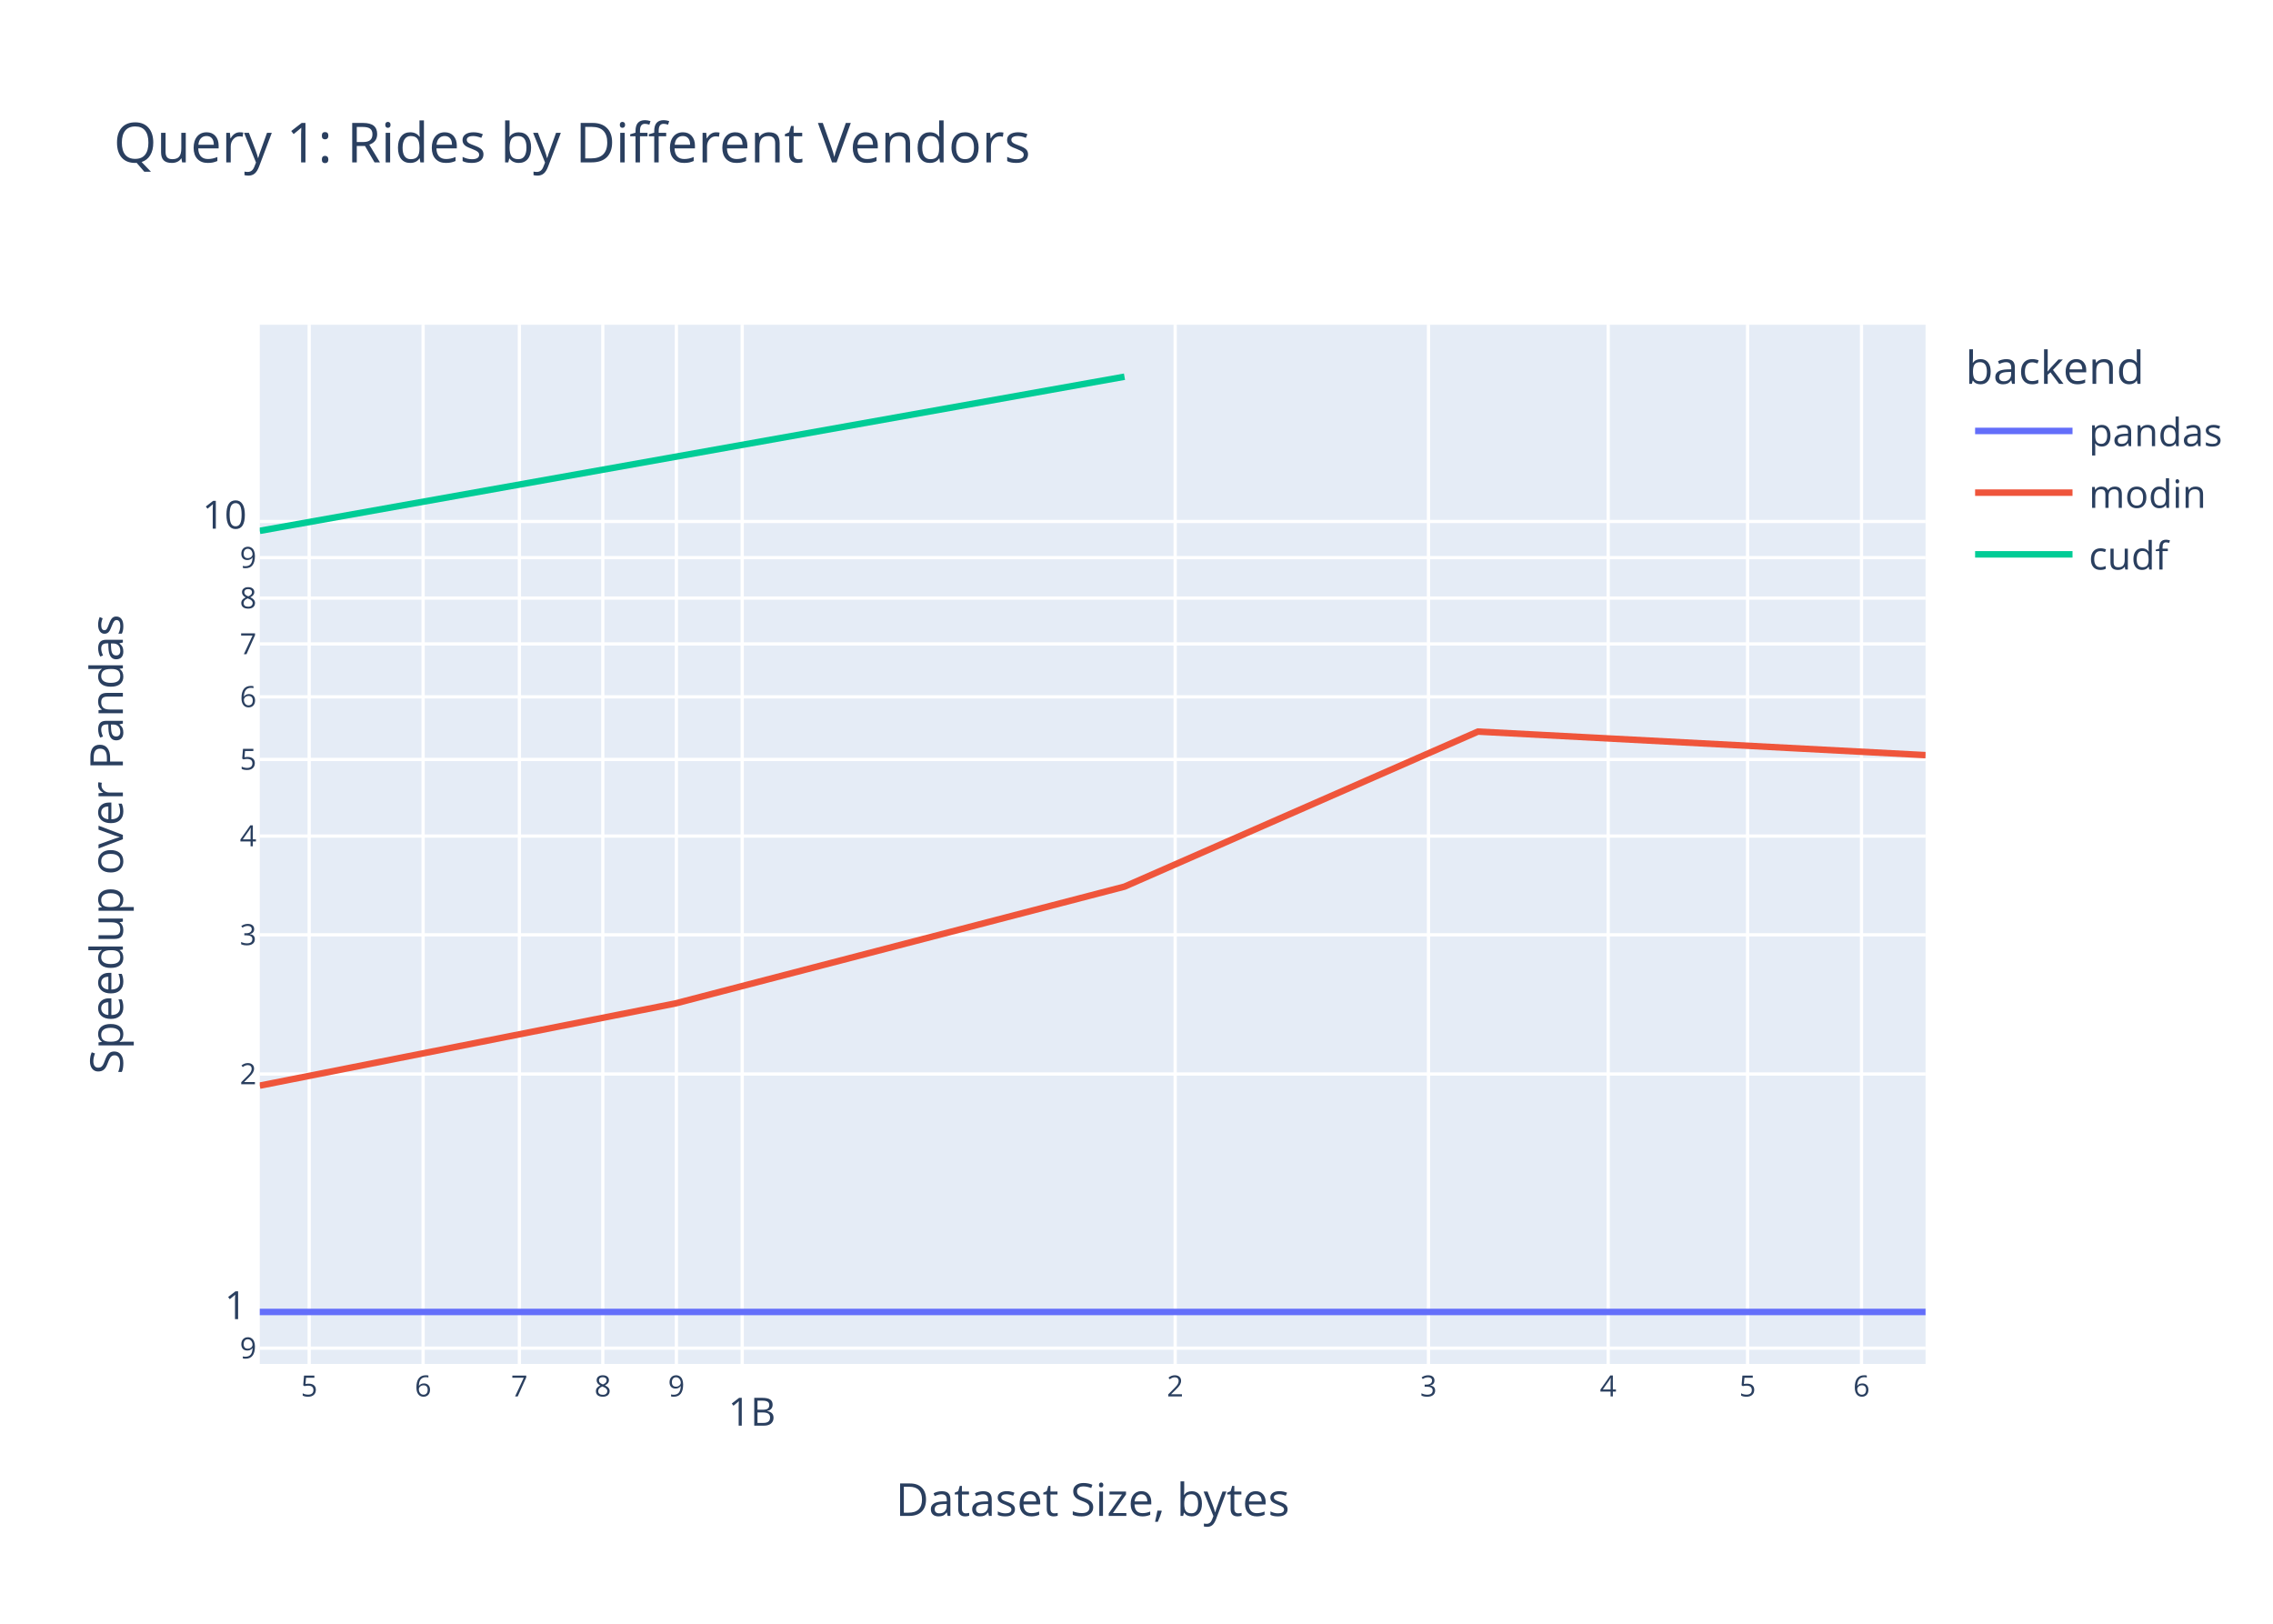
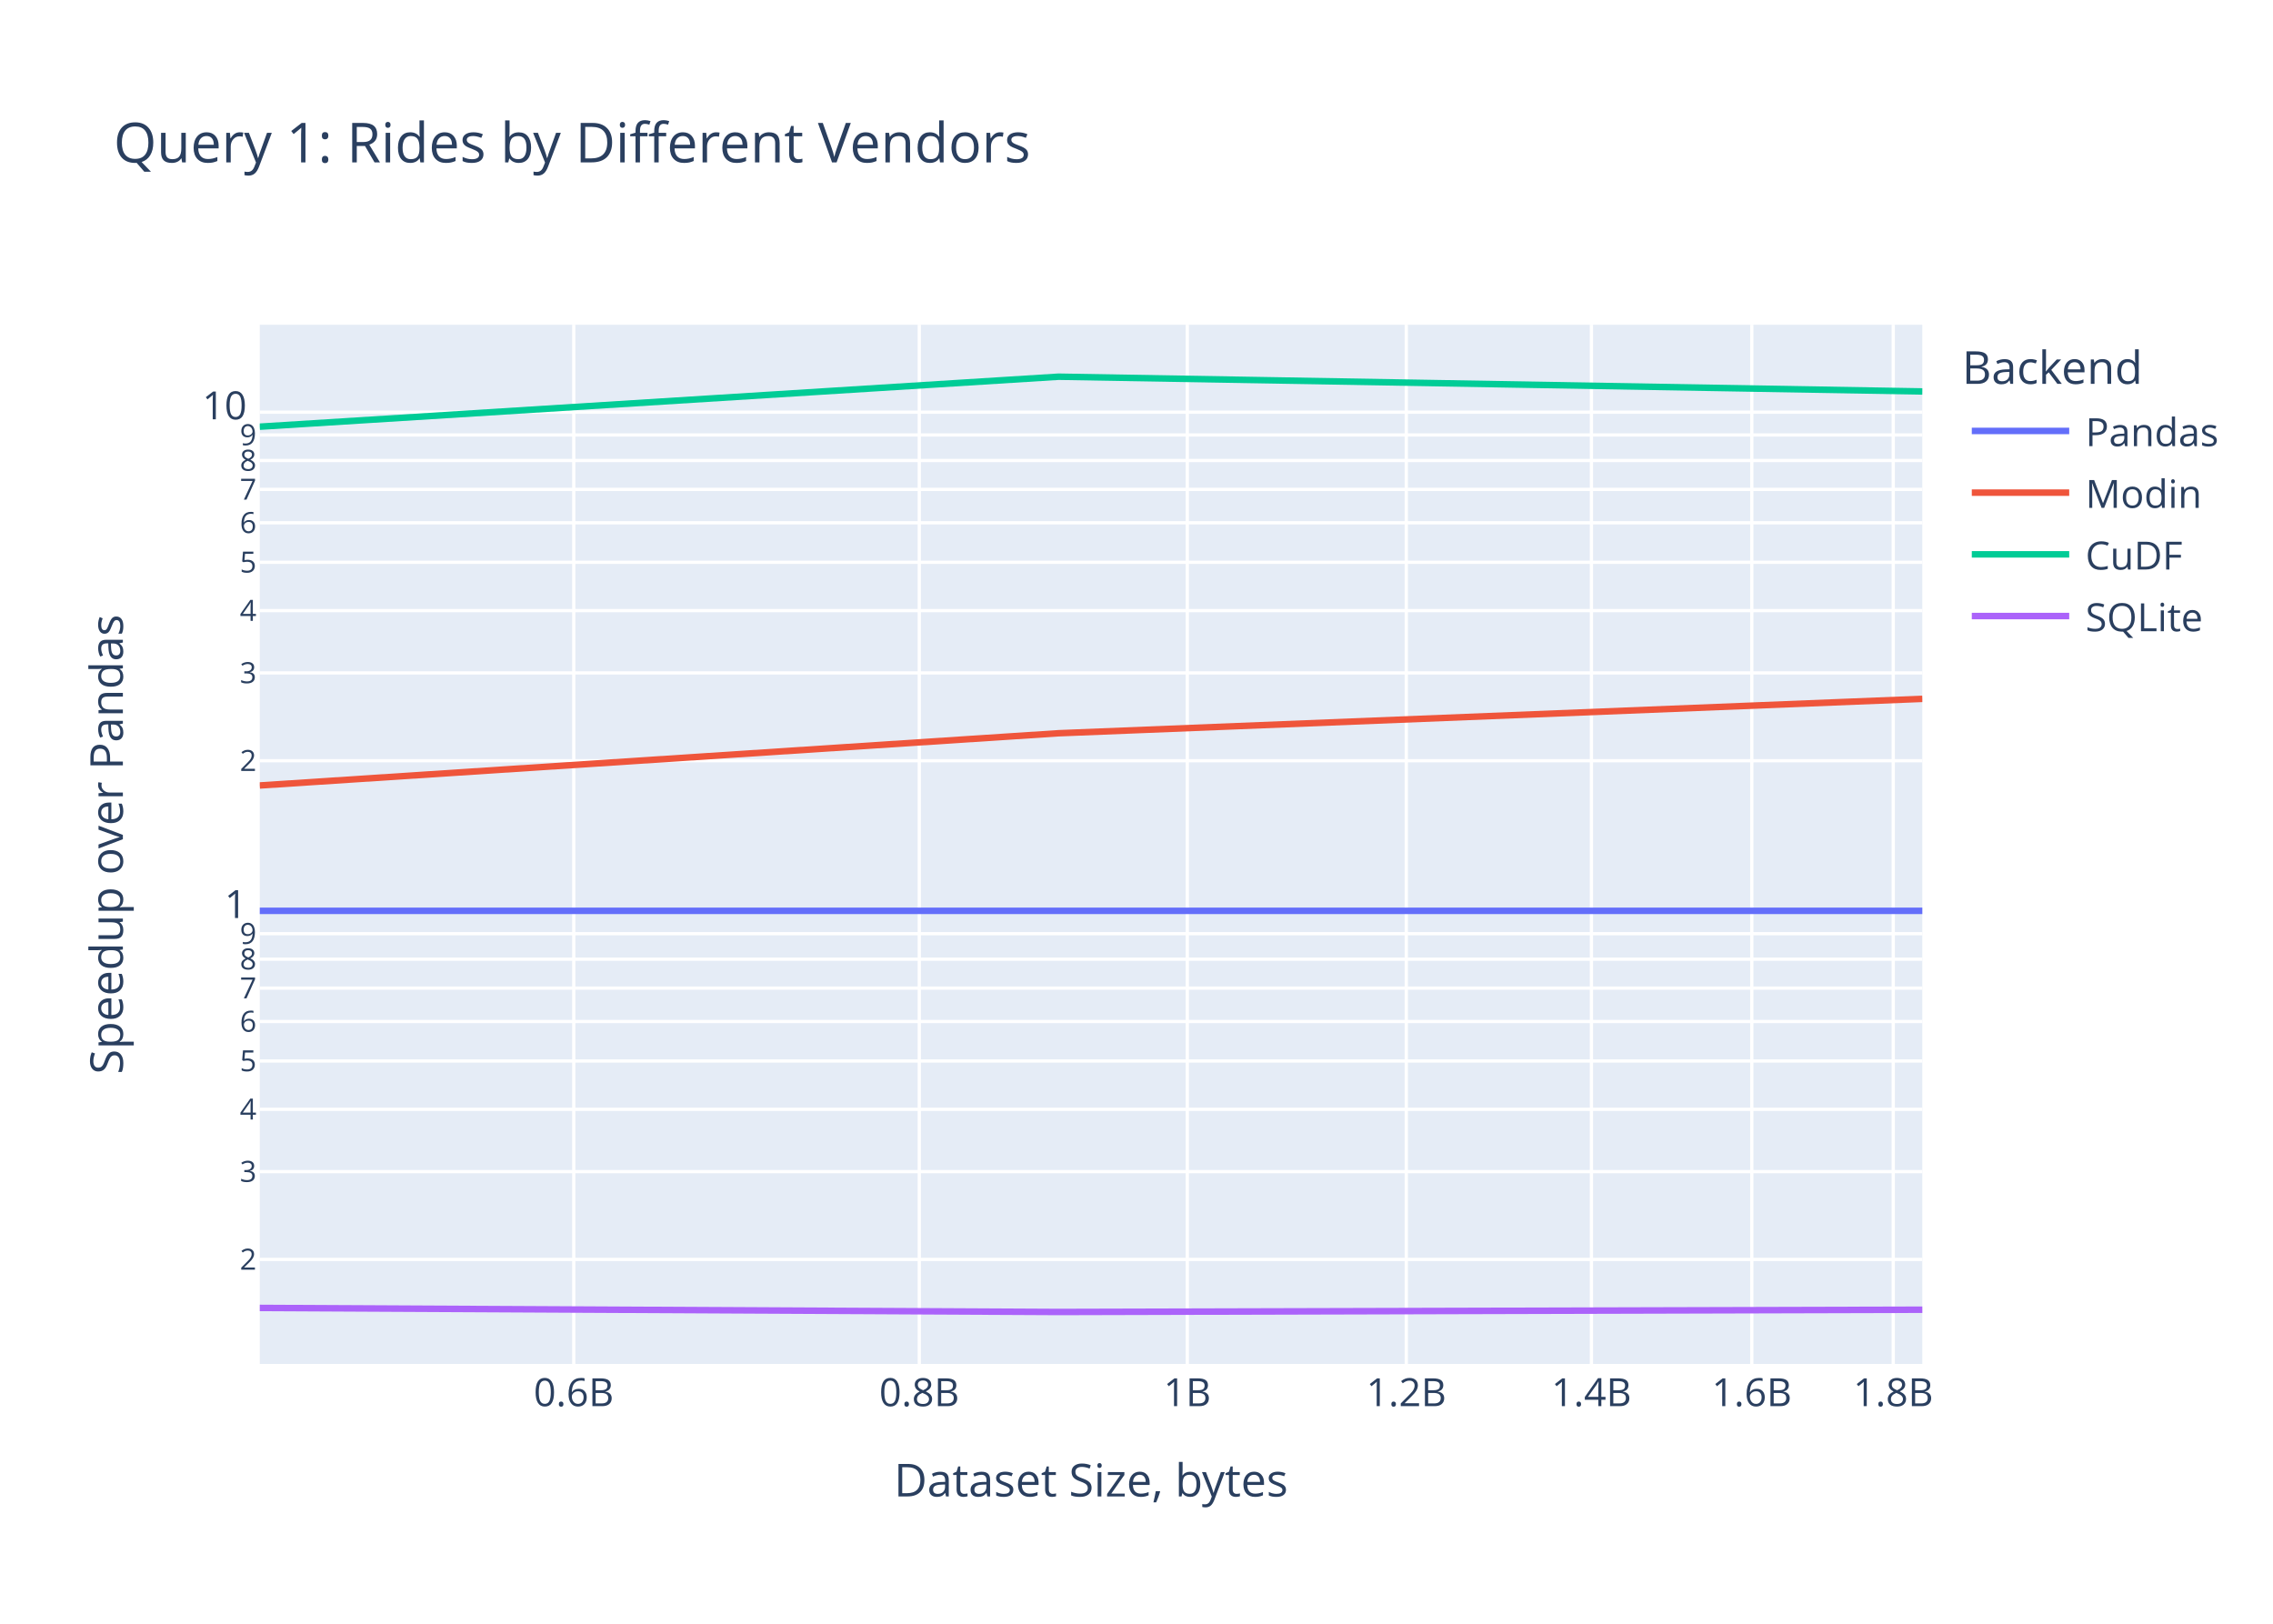
<svg xmlns="http://www.w3.org/2000/svg" class="main-svg" width="700" height="500" style="" viewBox="0 0 700 500">
  <rect x="0" y="0" width="700" height="500" style="fill: rgb(255, 255, 255); fill-opacity: 1;" />
-   <defs id="defs-dd3e89">
+   <defs id="defs-992163">
    <g class="clips">
-       <clipPath id="clipdd3e89xyplot" class="plotclip">
-         <rect width="513" height="320" />
-       </clipPath>
-       <clipPath class="axesclip" id="clipdd3e89x">
-         <rect x="80" y="0" width="513" height="500" />
-       </clipPath>
-       <clipPath class="axesclip" id="clipdd3e89y">
+       <clipPath id="clip992163xyplot" class="plotclip">
+         <rect width="512" height="320" />
+       </clipPath>
+       <clipPath class="axesclip" id="clip992163x">
+         <rect x="80" y="0" width="512" height="500" />
+       </clipPath>
+       <clipPath class="axesclip" id="clip992163y">
        <rect x="0" y="100" width="700" height="320" />
      </clipPath>
-       <clipPath class="axesclip" id="clipdd3e89xy">
-         <rect x="80" y="100" width="513" height="320" />
+       <clipPath class="axesclip" id="clip992163xy">
+         <rect x="80" y="100" width="512" height="320" />
      </clipPath>
    </g>
    <g class="gradients" />
    <g class="patterns" />
  </defs>
  <g class="bglayer">
-     <rect class="bg" x="80" y="100" width="513" height="320" style="fill: rgb(229, 236, 246); fill-opacity: 1; stroke-width: 0;" />
+     <rect class="bg" x="80" y="100" width="512" height="320" style="fill: rgb(229, 236, 246); fill-opacity: 1; stroke-width: 0;" />
  </g>
  <g class="layer-below">
    <g class="imagelayer" />
    <g class="shapelayer" />
  </g>
  <g class="cartesianlayer">
    <g class="subplot xy">
      <g class="layer-subplot">
        <g class="shapelayer" />
        <g class="imagelayer" />
      </g>
      <g class="gridlayer">
        <g class="x">
-           <path class="xgrid crisp" transform="translate(95.22,0)" d="M0,100v320" style="stroke: rgb(255, 255, 255); stroke-opacity: 1; stroke-width: 1px;" />
-           <path class="xgrid crisp" transform="translate(130.3,0)" d="M0,100v320" style="stroke: rgb(255, 255, 255); stroke-opacity: 1; stroke-width: 1px;" />
-           <path class="xgrid crisp" transform="translate(159.95,0)" d="M0,100v320" style="stroke: rgb(255, 255, 255); stroke-opacity: 1; stroke-width: 1px;" />
-           <path class="xgrid crisp" transform="translate(185.64,0)" d="M0,100v320" style="stroke: rgb(255, 255, 255); stroke-opacity: 1; stroke-width: 1px;" />
-           <path class="xgrid crisp" transform="translate(208.3,0)" d="M0,100v320" style="stroke: rgb(255, 255, 255); stroke-opacity: 1; stroke-width: 1px;" />
-           <path class="xgrid crisp" transform="translate(228.57,0)" d="M0,100v320" style="stroke: rgb(255, 255, 255); stroke-opacity: 1; stroke-width: 1px;" />
-           <path class="xgrid crisp" transform="translate(361.91,0)" d="M0,100v320" style="stroke: rgb(255, 255, 255); stroke-opacity: 1; stroke-width: 1px;" />
-           <path class="xgrid crisp" transform="translate(439.92,0)" d="M0,100v320" style="stroke: rgb(255, 255, 255); stroke-opacity: 1; stroke-width: 1px;" />
-           <path class="xgrid crisp" transform="translate(495.26,0)" d="M0,100v320" style="stroke: rgb(255, 255, 255); stroke-opacity: 1; stroke-width: 1px;" />
-           <path class="xgrid crisp" transform="translate(538.19,0)" d="M0,100v320" style="stroke: rgb(255, 255, 255); stroke-opacity: 1; stroke-width: 1px;" />
-           <path class="xgrid crisp" transform="translate(573.27,0)" d="M0,100v320" style="stroke: rgb(255, 255, 255); stroke-opacity: 1; stroke-width: 1px;" />
+           <path class="xgrid crisp" transform="translate(176.7,0)" d="M0,100v320" style="stroke: rgb(255, 255, 255); stroke-opacity: 1; stroke-width: 1px;" />
+           <path class="xgrid crisp" transform="translate(283.11,0)" d="M0,100v320" style="stroke: rgb(255, 255, 255); stroke-opacity: 1; stroke-width: 1px;" />
+           <path class="xgrid crisp" transform="translate(365.64,0)" d="M0,100v320" style="stroke: rgb(255, 255, 255); stroke-opacity: 1; stroke-width: 1px;" />
+           <path class="xgrid crisp" transform="translate(433.08,0)" d="M0,100v320" style="stroke: rgb(255, 255, 255); stroke-opacity: 1; stroke-width: 1px;" />
+           <path class="xgrid crisp" transform="translate(490.1,0)" d="M0,100v320" style="stroke: rgb(255, 255, 255); stroke-opacity: 1; stroke-width: 1px;" />
+           <path class="xgrid crisp" transform="translate(539.49,0)" d="M0,100v320" style="stroke: rgb(255, 255, 255); stroke-opacity: 1; stroke-width: 1px;" />
+           <path class="xgrid crisp" transform="translate(583.05,0)" d="M0,100v320" style="stroke: rgb(255, 255, 255); stroke-opacity: 1; stroke-width: 1px;" />
        </g>
        <g class="y">
-           <path class="ygrid crisp" transform="translate(0,415.14)" d="M80,0h513" style="stroke: rgb(255, 255, 255); stroke-opacity: 1; stroke-width: 1px;" />
-           <path class="ygrid crisp" transform="translate(0,404)" d="M80,0h513" style="stroke: rgb(255, 255, 255); stroke-opacity: 1; stroke-width: 1px;" />
-           <path class="ygrid crisp" transform="translate(0,330.72)" d="M80,0h513" style="stroke: rgb(255, 255, 255); stroke-opacity: 1; stroke-width: 1px;" />
-           <path class="ygrid crisp" transform="translate(0,287.86)" d="M80,0h513" style="stroke: rgb(255, 255, 255); stroke-opacity: 1; stroke-width: 1px;" />
-           <path class="ygrid crisp" transform="translate(0,257.45)" d="M80,0h513" style="stroke: rgb(255, 255, 255); stroke-opacity: 1; stroke-width: 1px;" />
-           <path class="ygrid crisp" transform="translate(0,233.86)" d="M80,0h513" style="stroke: rgb(255, 255, 255); stroke-opacity: 1; stroke-width: 1px;" />
-           <path class="ygrid crisp" transform="translate(0,214.58)" d="M80,0h513" style="stroke: rgb(255, 255, 255); stroke-opacity: 1; stroke-width: 1px;" />
-           <path class="ygrid crisp" transform="translate(0,198.29)" d="M80,0h513" style="stroke: rgb(255, 255, 255); stroke-opacity: 1; stroke-width: 1px;" />
-           <path class="ygrid crisp" transform="translate(0,184.17)" d="M80,0h513" style="stroke: rgb(255, 255, 255); stroke-opacity: 1; stroke-width: 1px;" />
-           <path class="ygrid crisp" transform="translate(0,171.72)" d="M80,0h513" style="stroke: rgb(255, 255, 255); stroke-opacity: 1; stroke-width: 1px;" />
-           <path class="ygrid crisp" transform="translate(0,160.58)" d="M80,0h513" style="stroke: rgb(255, 255, 255); stroke-opacity: 1; stroke-width: 1px;" />
+           <path class="ygrid crisp" transform="translate(0,387.82)" d="M80,0h512" style="stroke: rgb(255, 255, 255); stroke-opacity: 1; stroke-width: 1px;" />
+           <path class="ygrid crisp" transform="translate(0,360.77)" d="M80,0h512" style="stroke: rgb(255, 255, 255); stroke-opacity: 1; stroke-width: 1px;" />
+           <path class="ygrid crisp" transform="translate(0,341.59)" d="M80,0h512" style="stroke: rgb(255, 255, 255); stroke-opacity: 1; stroke-width: 1px;" />
+           <path class="ygrid crisp" transform="translate(0,326.71)" d="M80,0h512" style="stroke: rgb(255, 255, 255); stroke-opacity: 1; stroke-width: 1px;" />
+           <path class="ygrid crisp" transform="translate(0,314.55)" d="M80,0h512" style="stroke: rgb(255, 255, 255); stroke-opacity: 1; stroke-width: 1px;" />
+           <path class="ygrid crisp" transform="translate(0,304.27)" d="M80,0h512" style="stroke: rgb(255, 255, 255); stroke-opacity: 1; stroke-width: 1px;" />
+           <path class="ygrid crisp" transform="translate(0,295.36)" d="M80,0h512" style="stroke: rgb(255, 255, 255); stroke-opacity: 1; stroke-width: 1px;" />
+           <path class="ygrid crisp" transform="translate(0,287.51)" d="M80,0h512" style="stroke: rgb(255, 255, 255); stroke-opacity: 1; stroke-width: 1px;" />
+           <path class="ygrid crisp" transform="translate(0,280.48)" d="M80,0h512" style="stroke: rgb(255, 255, 255); stroke-opacity: 1; stroke-width: 1px;" />
+           <path class="ygrid crisp" transform="translate(0,234.25)" d="M80,0h512" style="stroke: rgb(255, 255, 255); stroke-opacity: 1; stroke-width: 1px;" />
+           <path class="ygrid crisp" transform="translate(0,207.21)" d="M80,0h512" style="stroke: rgb(255, 255, 255); stroke-opacity: 1; stroke-width: 1px;" />
+           <path class="ygrid crisp" transform="translate(0,188.03)" d="M80,0h512" style="stroke: rgb(255, 255, 255); stroke-opacity: 1; stroke-width: 1px;" />
+           <path class="ygrid crisp" transform="translate(0,173.14)" d="M80,0h512" style="stroke: rgb(255, 255, 255); stroke-opacity: 1; stroke-width: 1px;" />
+           <path class="ygrid crisp" transform="translate(0,160.98)" d="M80,0h512" style="stroke: rgb(255, 255, 255); stroke-opacity: 1; stroke-width: 1px;" />
+           <path class="ygrid crisp" transform="translate(0,150.7)" d="M80,0h512" style="stroke: rgb(255, 255, 255); stroke-opacity: 1; stroke-width: 1px;" />
+           <path class="ygrid crisp" transform="translate(0,141.8)" d="M80,0h512" style="stroke: rgb(255, 255, 255); stroke-opacity: 1; stroke-width: 1px;" />
+           <path class="ygrid crisp" transform="translate(0,133.94)" d="M80,0h512" style="stroke: rgb(255, 255, 255); stroke-opacity: 1; stroke-width: 1px;" />
+           <path class="ygrid crisp" transform="translate(0,126.92)" d="M80,0h512" style="stroke: rgb(255, 255, 255); stroke-opacity: 1; stroke-width: 1px;" />
        </g>
      </g>
      <g class="zerolinelayer" />
      <path class="xlines-below" />
      <path class="ylines-below" />
      <g class="overlines-below" />
      <g class="xaxislayer-below" />
      <g class="yaxislayer-below" />
      <g class="overaxes-below" />
-       <g class="plot" transform="translate(80,100)" clip-path="url(#clipdd3e89xyplot)">
+       <g class="plot" transform="translate(80,100)" clip-path="url(#clip992163xyplot)">
        <g class="scatterlayer mlayer">
-           <g class="trace scatter trace5f77fb" style="stroke-miterlimit: 2; opacity: 1;">
-             <g class="fills" />
-             <g class="errorbars" />
-             <g class="lines">
-               <path class="js-line" d="M0,304L513,304" style="vector-effect: non-scaling-stroke; fill: none; stroke: rgb(99, 110, 250); stroke-opacity: 1; stroke-width: 2px; opacity: 1;" />
-             </g>
-             <g class="points" />
-             <g class="text" />
-           </g>
-           <g class="trace scatter tracede70fc" style="stroke-miterlimit: 2; opacity: 1;">
-             <g class="fills" />
-             <g class="errorbars" />
-             <g class="lines">
-               <path class="js-line" d="M0,234.3L127.95,209L266.3,173.02L375.15,125.28L513,132.53" style="vector-effect: non-scaling-stroke; fill: none; stroke: rgb(239, 85, 59); stroke-opacity: 1; stroke-width: 2px; opacity: 1;" />
-             </g>
-             <g class="points" />
-             <g class="text" />
-           </g>
-           <g class="trace scatter tracea0151c" style="stroke-miterlimit: 2; opacity: 1;">
-             <g class="fills" />
-             <g class="errorbars" />
-             <g class="lines">
-               <path class="js-line" d="M0,63.46L266.3,16" style="vector-effect: non-scaling-stroke; fill: none; stroke: rgb(0, 204, 150); stroke-opacity: 1; stroke-width: 2px; opacity: 1;" />
+           <g class="trace scatter trace608ee2" style="stroke-miterlimit: 2; opacity: 1;">
+             <g class="fills" />
+             <g class="errorbars" />
+             <g class="lines">
+               <path class="js-line" d="M0,180.48L512,180.48" style="vector-effect: non-scaling-stroke; fill: none; stroke: rgb(99, 110, 250); stroke-opacity: 1; stroke-width: 2px; opacity: 1;" />
+             </g>
+             <g class="points" />
+             <g class="text" />
+           </g>
+           <g class="trace scatter traceed9325" style="stroke-miterlimit: 2; opacity: 1;">
+             <g class="fills" />
+             <g class="errorbars" />
+             <g class="lines">
+               <path class="js-line" d="M0,141.87L246,125.79L512,115.2" style="vector-effect: non-scaling-stroke; fill: none; stroke: rgb(239, 85, 59); stroke-opacity: 1; stroke-width: 2px; opacity: 1;" />
+             </g>
+             <g class="points" />
+             <g class="text" />
+           </g>
+           <g class="trace scatter tracebc8f93" style="stroke-miterlimit: 2; opacity: 1;">
+             <g class="fills" />
+             <g class="errorbars" />
+             <g class="lines">
+               <path class="js-line" d="M0,31.39L246,16L512,20.54" style="vector-effect: non-scaling-stroke; fill: none; stroke: rgb(0, 204, 150); stroke-opacity: 1; stroke-width: 2px; opacity: 1;" />
+             </g>
+             <g class="points" />
+             <g class="text" />
+           </g>
+           <g class="trace scatter trace7bfa7e" style="stroke-miterlimit: 2; opacity: 1;">
+             <g class="fills" />
+             <g class="errorbars" />
+             <g class="lines">
+               <path class="js-line" d="M0,302.75L246,304L512,303.3" style="vector-effect: non-scaling-stroke; fill: none; stroke: rgb(171, 99, 250); stroke-opacity: 1; stroke-width: 2px; opacity: 1;" />
            </g>
            <g class="points" />
            <g class="text" />
          </g>
        </g>
      </g>
      <g class="overplot" />
      <path class="xlines-above crisp" d="M0,0" style="fill: none;" />
      <path class="ylines-above crisp" d="M0,0" style="fill: none;" />
      <g class="overlines-above" />
      <g class="xaxislayer-above">
        <g class="xtick">
-           <text text-anchor="middle" x="0" y="430" transform="translate(95.22,0)" style="font-family: 'Open Sans', verdana, arial, sans-serif; font-size: 9px; fill: rgb(42, 63, 95); fill-opacity: 1; white-space: pre; opacity: 1;">5</text>
-         </g>
-         <g class="xtick">
-           <text text-anchor="middle" x="0" y="430" style="font-family: 'Open Sans', verdana, arial, sans-serif; font-size: 9px; fill: rgb(42, 63, 95); fill-opacity: 1; white-space: pre; opacity: 1;" transform="translate(130.3,0)">6</text>
-         </g>
-         <g class="xtick">
-           <text text-anchor="middle" x="0" y="430" style="font-family: 'Open Sans', verdana, arial, sans-serif; font-size: 9px; fill: rgb(42, 63, 95); fill-opacity: 1; white-space: pre; opacity: 1;" transform="translate(159.95,0)">7</text>
-         </g>
-         <g class="xtick">
-           <text text-anchor="middle" x="0" y="430" style="font-family: 'Open Sans', verdana, arial, sans-serif; font-size: 9px; fill: rgb(42, 63, 95); fill-opacity: 1; white-space: pre; opacity: 1;" transform="translate(185.64,0)">8</text>
-         </g>
-         <g class="xtick">
-           <text text-anchor="middle" x="0" y="430" style="font-family: 'Open Sans', verdana, arial, sans-serif; font-size: 9px; fill: rgb(42, 63, 95); fill-opacity: 1; white-space: pre; opacity: 1;" transform="translate(208.3,0)">9</text>
-         </g>
-         <g class="xtick">
-           <text text-anchor="middle" x="3" y="439" style="font-family: 'Open Sans', verdana, arial, sans-serif; font-size: 12px; fill: rgb(42, 63, 95); fill-opacity: 1; white-space: pre; opacity: 1;" transform="translate(228.57,0)">1B</text>
-         </g>
-         <g class="xtick">
-           <text text-anchor="middle" x="0" y="430" style="font-family: 'Open Sans', verdana, arial, sans-serif; font-size: 9px; fill: rgb(42, 63, 95); fill-opacity: 1; white-space: pre; opacity: 1;" transform="translate(361.91,0)">2</text>
-         </g>
-         <g class="xtick">
-           <text text-anchor="middle" x="0" y="430" style="font-family: 'Open Sans', verdana, arial, sans-serif; font-size: 9px; fill: rgb(42, 63, 95); fill-opacity: 1; white-space: pre; opacity: 1;" transform="translate(439.92,0)">3</text>
-         </g>
-         <g class="xtick">
-           <text text-anchor="middle" x="0" y="430" style="font-family: 'Open Sans', verdana, arial, sans-serif; font-size: 9px; fill: rgb(42, 63, 95); fill-opacity: 1; white-space: pre; opacity: 1;" transform="translate(495.26,0)">4</text>
-         </g>
-         <g class="xtick">
-           <text text-anchor="middle" x="0" y="430" style="font-family: 'Open Sans', verdana, arial, sans-serif; font-size: 9px; fill: rgb(42, 63, 95); fill-opacity: 1; white-space: pre; opacity: 1;" transform="translate(538.19,0)">5</text>
-         </g>
-         <g class="xtick">
-           <text text-anchor="middle" x="0" y="430" style="font-family: 'Open Sans', verdana, arial, sans-serif; font-size: 9px; fill: rgb(42, 63, 95); fill-opacity: 1; white-space: pre; opacity: 1;" transform="translate(573.27,0)">6</text>
+           <text text-anchor="middle" x="0" y="433" transform="translate(176.7,0)" style="font-family: 'Open Sans', verdana, arial, sans-serif; font-size: 12px; fill: rgb(42, 63, 95); fill-opacity: 1; white-space: pre; opacity: 1;">0.6B</text>
+         </g>
+         <g class="xtick">
+           <text text-anchor="middle" x="0" y="433" style="font-family: 'Open Sans', verdana, arial, sans-serif; font-size: 12px; fill: rgb(42, 63, 95); fill-opacity: 1; white-space: pre; opacity: 1;" transform="translate(283.11,0)">0.8B</text>
+         </g>
+         <g class="xtick">
+           <text text-anchor="middle" x="0" y="433" style="font-family: 'Open Sans', verdana, arial, sans-serif; font-size: 12px; fill: rgb(42, 63, 95); fill-opacity: 1; white-space: pre; opacity: 1;" transform="translate(365.64,0)">1B</text>
+         </g>
+         <g class="xtick">
+           <text text-anchor="middle" x="0" y="433" style="font-family: 'Open Sans', verdana, arial, sans-serif; font-size: 12px; fill: rgb(42, 63, 95); fill-opacity: 1; white-space: pre; opacity: 1;" transform="translate(433.08,0)">1.2B</text>
+         </g>
+         <g class="xtick">
+           <text text-anchor="middle" x="0" y="433" style="font-family: 'Open Sans', verdana, arial, sans-serif; font-size: 12px; fill: rgb(42, 63, 95); fill-opacity: 1; white-space: pre; opacity: 1;" transform="translate(490.1,0)">1.4B</text>
+         </g>
+         <g class="xtick">
+           <text text-anchor="middle" x="0" y="433" style="font-family: 'Open Sans', verdana, arial, sans-serif; font-size: 12px; fill: rgb(42, 63, 95); fill-opacity: 1; white-space: pre; opacity: 1;" transform="translate(539.49,0)">1.6B</text>
+         </g>
+         <g class="xtick">
+           <text text-anchor="middle" x="0" y="433" style="font-family: 'Open Sans', verdana, arial, sans-serif; font-size: 12px; fill: rgb(42, 63, 95); fill-opacity: 1; white-space: pre; opacity: 1;" transform="translate(583.05,0)">1.8B</text>
        </g>
      </g>
      <g class="yaxislayer-above">
        <g class="ytick">
-           <text text-anchor="end" x="79" y="3.15" transform="translate(0,415.14)" style="font-family: 'Open Sans', verdana, arial, sans-serif; font-size: 9px; fill: rgb(42, 63, 95); fill-opacity: 1; white-space: pre; opacity: 1;">9</text>
-         </g>
-         <g class="ytick">
-           <text text-anchor="end" x="76" y="2.2" style="font-family: 'Open Sans', verdana, arial, sans-serif; font-size: 12px; fill: rgb(42, 63, 95); fill-opacity: 1; white-space: pre; opacity: 1;" transform="translate(0,404)">1</text>
-         </g>
-         <g class="ytick">
-           <text text-anchor="end" x="79" y="3.15" style="font-family: 'Open Sans', verdana, arial, sans-serif; font-size: 9px; fill: rgb(42, 63, 95); fill-opacity: 1; white-space: pre; opacity: 1;" transform="translate(0,330.72)">2</text>
-         </g>
-         <g class="ytick">
-           <text text-anchor="end" x="79" y="3.15" style="font-family: 'Open Sans', verdana, arial, sans-serif; font-size: 9px; fill: rgb(42, 63, 95); fill-opacity: 1; white-space: pre; opacity: 1;" transform="translate(0,287.86)">3</text>
-         </g>
-         <g class="ytick">
-           <text text-anchor="end" x="79" y="3.15" style="font-family: 'Open Sans', verdana, arial, sans-serif; font-size: 9px; fill: rgb(42, 63, 95); fill-opacity: 1; white-space: pre; opacity: 1;" transform="translate(0,257.45)">4</text>
-         </g>
-         <g class="ytick">
-           <text text-anchor="end" x="79" y="3.15" style="font-family: 'Open Sans', verdana, arial, sans-serif; font-size: 9px; fill: rgb(42, 63, 95); fill-opacity: 1; white-space: pre; opacity: 1;" transform="translate(0,233.86)">5</text>
-         </g>
-         <g class="ytick">
-           <text text-anchor="end" x="79" y="3.15" style="font-family: 'Open Sans', verdana, arial, sans-serif; font-size: 9px; fill: rgb(42, 63, 95); fill-opacity: 1; white-space: pre; opacity: 1;" transform="translate(0,214.58)">6</text>
-         </g>
-         <g class="ytick">
-           <text text-anchor="end" x="79" y="3.15" style="font-family: 'Open Sans', verdana, arial, sans-serif; font-size: 9px; fill: rgb(42, 63, 95); fill-opacity: 1; white-space: pre; opacity: 1;" transform="translate(0,198.29)">7</text>
-         </g>
-         <g class="ytick">
-           <text text-anchor="end" x="79" y="3.15" style="font-family: 'Open Sans', verdana, arial, sans-serif; font-size: 9px; fill: rgb(42, 63, 95); fill-opacity: 1; white-space: pre; opacity: 1;" transform="translate(0,184.17)">8</text>
-         </g>
-         <g class="ytick">
-           <text text-anchor="end" x="79" y="3.15" style="font-family: 'Open Sans', verdana, arial, sans-serif; font-size: 9px; fill: rgb(42, 63, 95); fill-opacity: 1; white-space: pre; opacity: 1;" transform="translate(0,171.72)">9</text>
-         </g>
-         <g class="ytick">
-           <text text-anchor="end" x="76" y="2.2" style="font-family: 'Open Sans', verdana, arial, sans-serif; font-size: 12px; fill: rgb(42, 63, 95); fill-opacity: 1; white-space: pre; opacity: 1;" transform="translate(0,160.58)">10</text>
+           <text text-anchor="end" x="79" y="3.15" transform="translate(0,387.82)" style="font-family: 'Open Sans', verdana, arial, sans-serif; font-size: 9px; fill: rgb(42, 63, 95); fill-opacity: 1; white-space: pre; opacity: 1;">2</text>
+         </g>
+         <g class="ytick">
+           <text text-anchor="end" x="79" y="3.15" style="font-family: 'Open Sans', verdana, arial, sans-serif; font-size: 9px; fill: rgb(42, 63, 95); fill-opacity: 1; white-space: pre; opacity: 1;" transform="translate(0,360.77)">3</text>
+         </g>
+         <g class="ytick">
+           <text text-anchor="end" x="79" y="3.15" style="font-family: 'Open Sans', verdana, arial, sans-serif; font-size: 9px; fill: rgb(42, 63, 95); fill-opacity: 1; white-space: pre; opacity: 1;" transform="translate(0,341.59)">4</text>
+         </g>
+         <g class="ytick">
+           <text text-anchor="end" x="79" y="3.15" style="font-family: 'Open Sans', verdana, arial, sans-serif; font-size: 9px; fill: rgb(42, 63, 95); fill-opacity: 1; white-space: pre; opacity: 1;" transform="translate(0,326.71)">5</text>
+         </g>
+         <g class="ytick">
+           <text text-anchor="end" x="79" y="3.15" style="font-family: 'Open Sans', verdana, arial, sans-serif; font-size: 9px; fill: rgb(42, 63, 95); fill-opacity: 1; white-space: pre; opacity: 1;" transform="translate(0,314.55)">6</text>
+         </g>
+         <g class="ytick">
+           <text text-anchor="end" x="79" y="3.15" style="font-family: 'Open Sans', verdana, arial, sans-serif; font-size: 9px; fill: rgb(42, 63, 95); fill-opacity: 1; white-space: pre; opacity: 1;" transform="translate(0,304.27)">7</text>
+         </g>
+         <g class="ytick">
+           <text text-anchor="end" x="79" y="3.15" style="font-family: 'Open Sans', verdana, arial, sans-serif; font-size: 9px; fill: rgb(42, 63, 95); fill-opacity: 1; white-space: pre; opacity: 1;" transform="translate(0,295.36)">8</text>
+         </g>
+         <g class="ytick">
+           <text text-anchor="end" x="79" y="3.15" style="font-family: 'Open Sans', verdana, arial, sans-serif; font-size: 9px; fill: rgb(42, 63, 95); fill-opacity: 1; white-space: pre; opacity: 1;" transform="translate(0,287.51)">9</text>
+         </g>
+         <g class="ytick">
+           <text text-anchor="end" x="76" y="2.2" style="font-family: 'Open Sans', verdana, arial, sans-serif; font-size: 12px; fill: rgb(42, 63, 95); fill-opacity: 1; white-space: pre; opacity: 1;" transform="translate(0,280.48)">1</text>
+         </g>
+         <g class="ytick">
+           <text text-anchor="end" x="79" y="3.15" style="font-family: 'Open Sans', verdana, arial, sans-serif; font-size: 9px; fill: rgb(42, 63, 95); fill-opacity: 1; white-space: pre; opacity: 1;" transform="translate(0,234.25)">2</text>
+         </g>
+         <g class="ytick">
+           <text text-anchor="end" x="79" y="3.15" style="font-family: 'Open Sans', verdana, arial, sans-serif; font-size: 9px; fill: rgb(42, 63, 95); fill-opacity: 1; white-space: pre; opacity: 1;" transform="translate(0,207.21)">3</text>
+         </g>
+         <g class="ytick">
+           <text text-anchor="end" x="79" y="3.15" style="font-family: 'Open Sans', verdana, arial, sans-serif; font-size: 9px; fill: rgb(42, 63, 95); fill-opacity: 1; white-space: pre; opacity: 1;" transform="translate(0,188.03)">4</text>
+         </g>
+         <g class="ytick">
+           <text text-anchor="end" x="79" y="3.15" style="font-family: 'Open Sans', verdana, arial, sans-serif; font-size: 9px; fill: rgb(42, 63, 95); fill-opacity: 1; white-space: pre; opacity: 1;" transform="translate(0,173.14)">5</text>
+         </g>
+         <g class="ytick">
+           <text text-anchor="end" x="79" y="3.15" style="font-family: 'Open Sans', verdana, arial, sans-serif; font-size: 9px; fill: rgb(42, 63, 95); fill-opacity: 1; white-space: pre; opacity: 1;" transform="translate(0,160.98)">6</text>
+         </g>
+         <g class="ytick">
+           <text text-anchor="end" x="79" y="3.15" style="font-family: 'Open Sans', verdana, arial, sans-serif; font-size: 9px; fill: rgb(42, 63, 95); fill-opacity: 1; white-space: pre; opacity: 1;" transform="translate(0,150.7)">7</text>
+         </g>
+         <g class="ytick">
+           <text text-anchor="end" x="79" y="3.15" style="font-family: 'Open Sans', verdana, arial, sans-serif; font-size: 9px; fill: rgb(42, 63, 95); fill-opacity: 1; white-space: pre; opacity: 1;" transform="translate(0,141.8)">8</text>
+         </g>
+         <g class="ytick">
+           <text text-anchor="end" x="79" y="3.15" style="font-family: 'Open Sans', verdana, arial, sans-serif; font-size: 9px; fill: rgb(42, 63, 95); fill-opacity: 1; white-space: pre; opacity: 1;" transform="translate(0,133.94)">9</text>
+         </g>
+         <g class="ytick">
+           <text text-anchor="end" x="76" y="2.2" style="font-family: 'Open Sans', verdana, arial, sans-serif; font-size: 12px; fill: rgb(42, 63, 95); fill-opacity: 1; white-space: pre; opacity: 1;" transform="translate(0,126.92)">10</text>
        </g>
      </g>
      <g class="overaxes-above" />
    </g>
  </g>
  <g class="polarlayer" />
  <g class="smithlayer" />
  <g class="ternarylayer" />
  <g class="geolayer" />
  <g class="funnelarealayer" />
  <g class="pielayer" />
  <g class="iciclelayer" />
  <g class="treemaplayer" />
  <g class="sunburstlayer" />
  <g class="glimages" />
-   <defs id="topdefs-dd3e89">
+   <defs id="topdefs-992163">
    <g class="clips" />
-     <clipPath id="legenddd3e89">
-       <rect width="85" height="86" x="0" y="0" />
+     <clipPath id="legend992163">
+       <rect width="86" height="105" x="0" y="0" />
    </clipPath>
  </defs>
  <g class="layer-above">
    <g class="imagelayer" />
    <g class="shapelayer" />
  </g>
  <g class="infolayer">
-     <g class="legend" pointer-events="all" transform="translate(603.26,100)">
-       <rect class="bg" shape-rendering="crispEdges" width="85" height="86" x="0" y="0" style="stroke: rgb(68, 68, 68); stroke-opacity: 1; fill: rgb(255, 255, 255); fill-opacity: 1; stroke-width: 0px;" />
-       <g class="scrollbox" transform="" clip-path="url(#legenddd3e89)">
-         <text class="legendtitletext" text-anchor="start" x="2" y="18.2" style="font-family: 'Open Sans', verdana, arial, sans-serif; font-size: 14px; fill: rgb(42, 63, 95); fill-opacity: 1; white-space: pre;">backend</text>
+     <g class="legend" pointer-events="all" transform="translate(602.24,100)">
+       <rect class="bg" shape-rendering="crispEdges" width="86" height="105" x="0" y="0" style="stroke: rgb(68, 68, 68); stroke-opacity: 1; fill: rgb(255, 255, 255); fill-opacity: 1; stroke-width: 0px;" />
+       <g class="scrollbox" transform="" clip-path="url(#legend992163)">
+         <text class="legendtitletext" text-anchor="start" x="2" y="18.2" style="font-family: 'Open Sans', verdana, arial, sans-serif; font-size: 14px; fill: rgb(42, 63, 95); fill-opacity: 1; white-space: pre;">Backend</text>
        <g class="groups" transform="">
          <g class="traces" transform="translate(0,32.7)" style="opacity: 1;">
-             <text class="legendtext" text-anchor="start" x="40" y="4.68" style="font-family: 'Open Sans', verdana, arial, sans-serif; font-size: 12px; fill: rgb(42, 63, 95); fill-opacity: 1; white-space: pre;">pandas</text>
+             <text class="legendtext" text-anchor="start" x="40" y="4.68" style="font-family: 'Open Sans', verdana, arial, sans-serif; font-size: 12px; fill: rgb(42, 63, 95); fill-opacity: 1; white-space: pre;">Pandas</text>
            <g class="layers" style="opacity: 1;">
              <g class="legendfill" />
              <g class="legendlines">
                <path class="js-line" d="M5,0h30" style="fill: none; stroke: rgb(99, 110, 250); stroke-opacity: 1; stroke-width: 2px;" />
              </g>
              <g class="legendsymbols">
                <g class="legendpoints" />
              </g>
            </g>
-             <rect class="legendtoggle" x="0" y="-9.5" width="79.375" height="19" style="fill: rgb(0, 0, 0); fill-opacity: 0;" />
+             <rect class="legendtoggle" x="0" y="-9.5" width="80.703" height="19" style="fill: rgb(0, 0, 0); fill-opacity: 0;" />
          </g>
        </g>
        <g class="groups" transform="">
          <g class="traces" transform="translate(0,51.7)" style="opacity: 1;">
-             <text class="legendtext" text-anchor="start" x="40" y="4.68" style="font-family: 'Open Sans', verdana, arial, sans-serif; font-size: 12px; fill: rgb(42, 63, 95); fill-opacity: 1; white-space: pre;">modin</text>
+             <text class="legendtext" text-anchor="start" x="40" y="4.68" style="font-family: 'Open Sans', verdana, arial, sans-serif; font-size: 12px; fill: rgb(42, 63, 95); fill-opacity: 1; white-space: pre;">Modin</text>
            <g class="layers" style="opacity: 1;">
              <g class="legendfill" />
              <g class="legendlines">
                <path class="js-line" d="M5,0h30" style="fill: none; stroke: rgb(239, 85, 59); stroke-opacity: 1; stroke-width: 2px;" />
              </g>
              <g class="legendsymbols">
                <g class="legendpoints" />
              </g>
            </g>
-             <rect class="legendtoggle" x="0" y="-9.5" width="79.375" height="19" style="fill: rgb(0, 0, 0); fill-opacity: 0;" />
+             <rect class="legendtoggle" x="0" y="-9.5" width="80.703" height="19" style="fill: rgb(0, 0, 0); fill-opacity: 0;" />
          </g>
        </g>
        <g class="groups" transform="">
          <g class="traces" transform="translate(0,70.7)" style="opacity: 1;">
-             <text class="legendtext" text-anchor="start" x="40" y="4.68" style="font-family: 'Open Sans', verdana, arial, sans-serif; font-size: 12px; fill: rgb(42, 63, 95); fill-opacity: 1; white-space: pre;">cudf</text>
+             <text class="legendtext" text-anchor="start" x="40" y="4.68" style="font-family: 'Open Sans', verdana, arial, sans-serif; font-size: 12px; fill: rgb(42, 63, 95); fill-opacity: 1; white-space: pre;">CuDF</text>
            <g class="layers" style="opacity: 1;">
              <g class="legendfill" />
              <g class="legendlines">
                <path class="js-line" d="M5,0h30" style="fill: none; stroke: rgb(0, 204, 150); stroke-opacity: 1; stroke-width: 2px;" />
              </g>
              <g class="legendsymbols">
                <g class="legendpoints" />
              </g>
            </g>
-             <rect class="legendtoggle" x="0" y="-9.5" width="79.375" height="19" style="fill: rgb(0, 0, 0); fill-opacity: 0;" />
+             <rect class="legendtoggle" x="0" y="-9.5" width="80.703" height="19" style="fill: rgb(0, 0, 0); fill-opacity: 0;" />
+           </g>
+         </g>
+         <g class="groups" transform="">
+           <g class="traces" transform="translate(0,89.7)" style="opacity: 1;">
+             <text class="legendtext" text-anchor="start" x="40" y="4.68" style="font-family: 'Open Sans', verdana, arial, sans-serif; font-size: 12px; fill: rgb(42, 63, 95); fill-opacity: 1; white-space: pre;">SQLite</text>
+             <g class="layers" style="opacity: 1;">
+               <g class="legendfill" />
+               <g class="legendlines">
+                 <path class="js-line" d="M5,0h30" style="fill: none; stroke: rgb(171, 99, 250); stroke-opacity: 1; stroke-width: 2px;" />
+               </g>
+               <g class="legendsymbols">
+                 <g class="legendpoints" />
+               </g>
+             </g>
+             <rect class="legendtoggle" x="0" y="-9.5" width="80.703" height="19" style="fill: rgb(0, 0, 0); fill-opacity: 0;" />
          </g>
        </g>
      </g>
      <rect class="scrollbar" rx="20" ry="3" width="0" height="0" x="0" y="0" style="fill: rgb(128, 139, 164); fill-opacity: 1;" />
    </g>
    <g class="g-gtitle">
      <text class="gtitle" x="35" y="50" text-anchor="start" dy="0em" style="font-family: 'Open Sans', verdana, arial, sans-serif; font-size: 17px; fill: rgb(42, 63, 95); opacity: 1; font-weight: normal; white-space: pre;">Query 1: Rides by Different Vendors</text>
    </g>
    <g class="g-xtitle">
-       <text class="xtitle" x="336.5" y="466.8" text-anchor="middle" style="font-family: 'Open Sans', verdana, arial, sans-serif; font-size: 14px; fill: rgb(42, 63, 95); opacity: 1; font-weight: normal; white-space: pre;">Dataset Size, bytes</text>
+       <text class="xtitle" x="336" y="460.8" text-anchor="middle" style="font-family: 'Open Sans', verdana, arial, sans-serif; font-size: 14px; fill: rgb(42, 63, 95); opacity: 1; font-weight: normal; white-space: pre;">Dataset Size, bytes</text>
    </g>
    <g class="g-ytitle">
      <text class="ytitle" transform="rotate(-90,37.84063,260)" x="37.841" y="260" text-anchor="middle" style="font-family: 'Open Sans', verdana, arial, sans-serif; font-size: 14px; fill: rgb(42, 63, 95); opacity: 1; font-weight: normal; white-space: pre;">Speedup over Pandas</text>
    </g>
  </g>
</svg>
